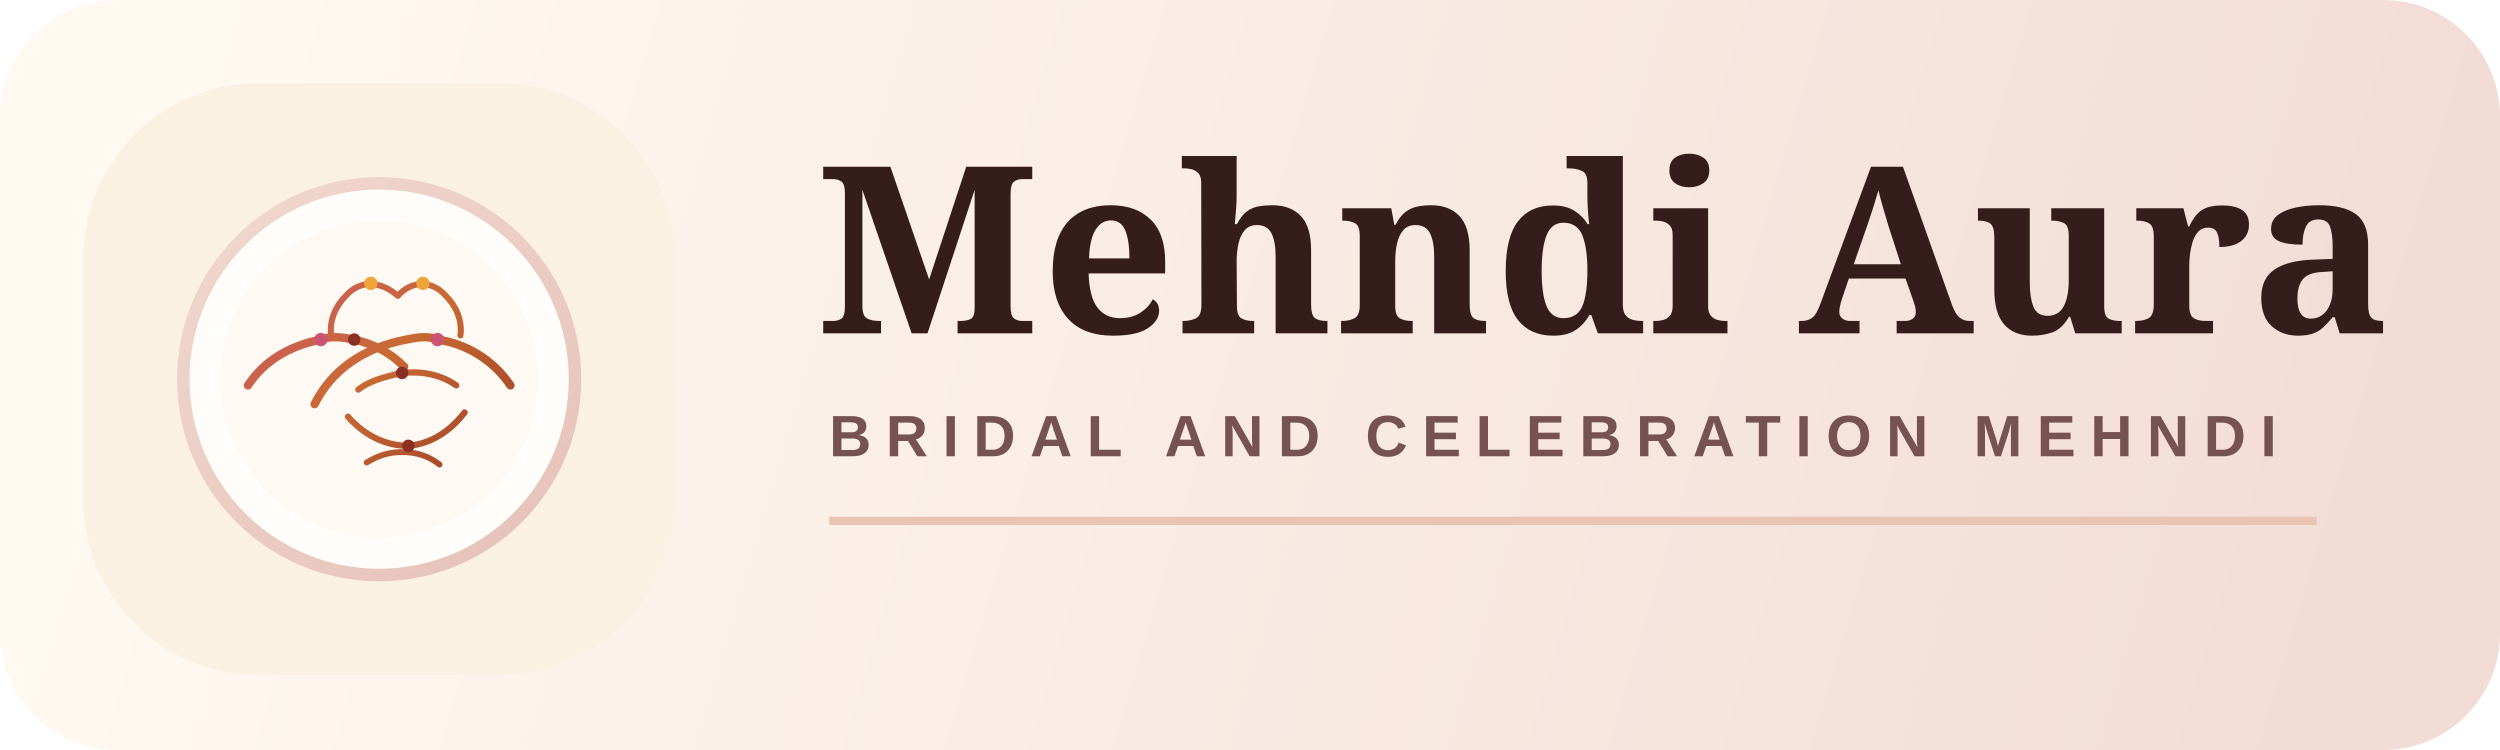
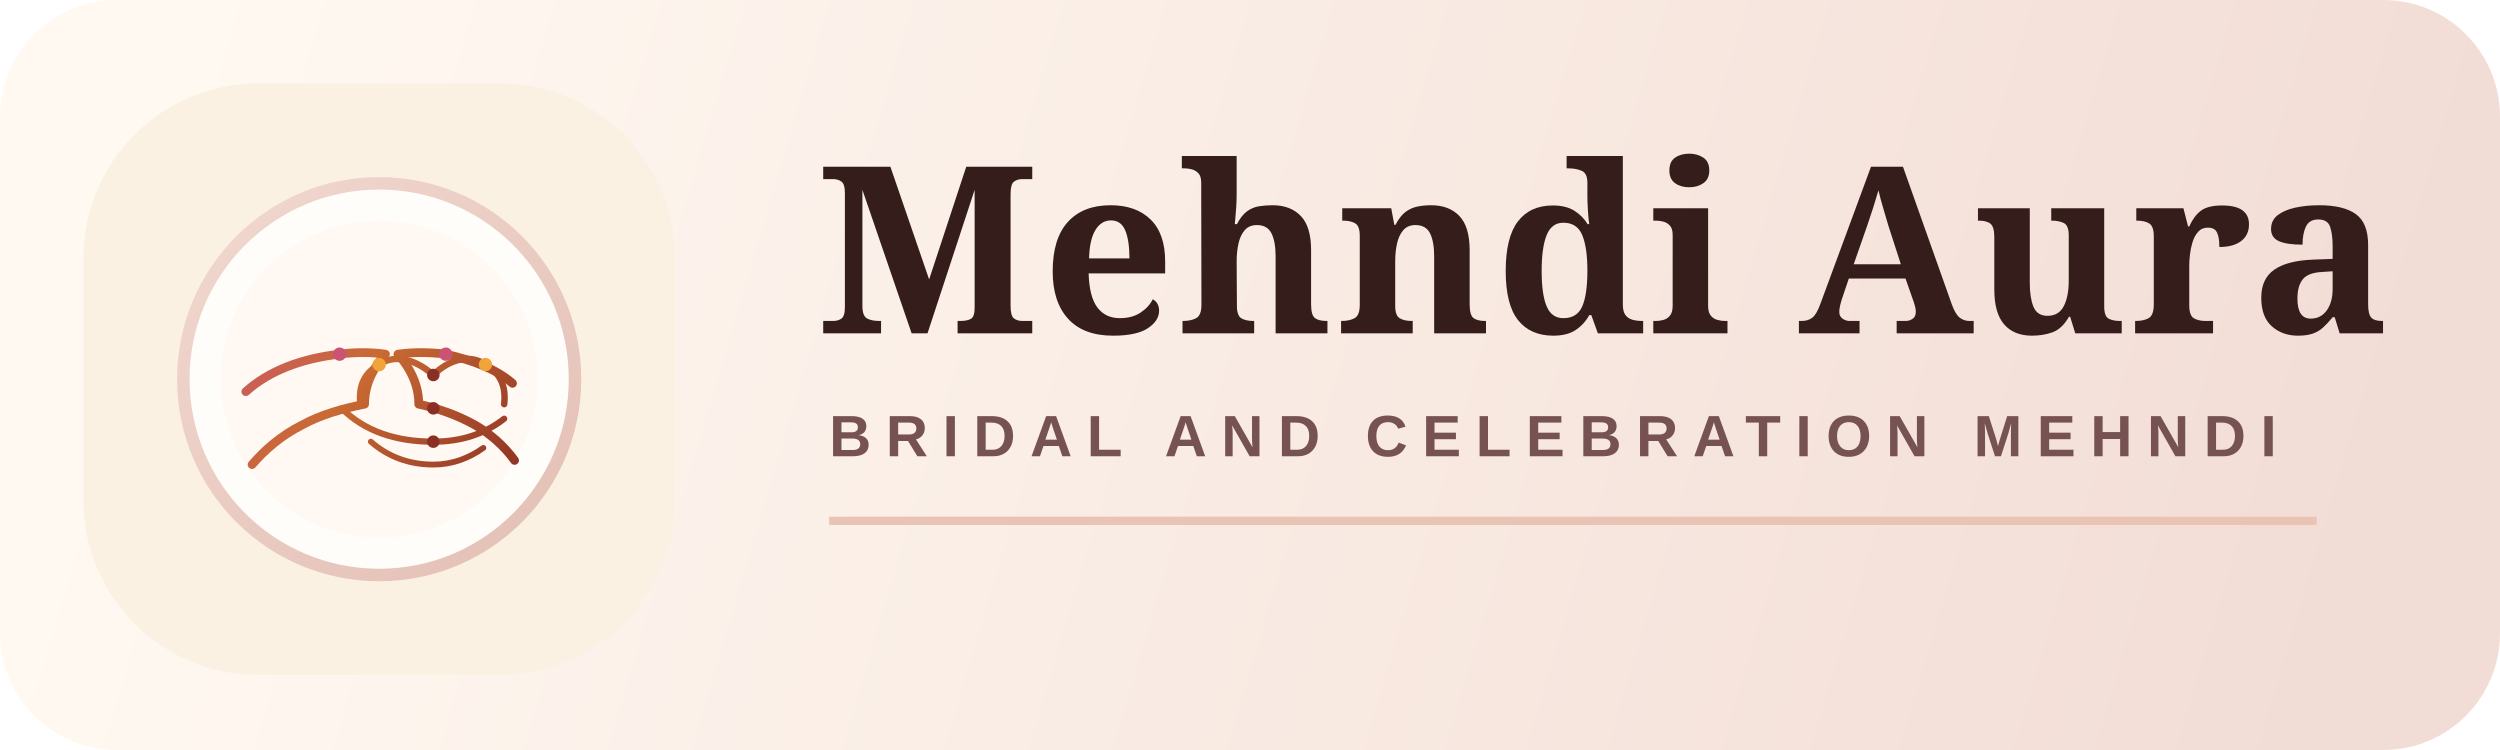
<svg xmlns="http://www.w3.org/2000/svg" width="1200" height="360" viewBox="0 0 1200 360" fill="none">
  <defs>
    <linearGradient id="bg" x1="86" y1="32" x2="1110" y2="336" gradientUnits="userSpaceOnUse">
      <stop stop-color="#FFF9F2" />
      <stop offset="0.58" stop-color="#F8E9E1" />
      <stop offset="1" stop-color="#F2DDD6" />
    </linearGradient>
-     <linearGradient id="ring" x1="96" y1="80" x2="268" y2="284" gradientUnits="userSpaceOnUse">
+     <linearGradient id="ring" x1="96" y1="86" x2="268" y2="282" gradientUnits="userSpaceOnUse">
      <stop stop-color="#F1D8CF" />
-       <stop offset="1" stop-color="#E5C1B8" />
+       <stop offset="1" stop-color="#E3BFB5" />
    </linearGradient>
-     <linearGradient id="ink" x1="118" y1="110" x2="256" y2="258" gradientUnits="userSpaceOnUse">
+     <linearGradient id="ink" x1="120" y1="124" x2="252" y2="234" gradientUnits="userSpaceOnUse">
      <stop stop-color="#CB5475" />
      <stop offset="0.45" stop-color="#C96A33" />
      <stop offset="1" stop-color="#8A2F24" />
    </linearGradient>
  </defs>
  <rect width="1200" height="360" rx="56" fill="url(#bg)" />
  <rect x="40" y="40" width="284" height="284" rx="84" fill="#FBF1E3" />
  <circle cx="182" cy="182" r="94" fill="#FFFDF9" stroke="url(#ring)" stroke-width="6" />
-   <circle cx="182" cy="182" r="76" fill="#FFF9F4" />
+   <circle cx="182" cy="182" r="76" fill="#FFF8F3" />
  <g stroke="url(#ink)" stroke-linecap="round" stroke-linejoin="round" fill="none">
-     <path d="M151 194C159 178 174 167 195 163C200 162 205 161 210 163C224 165 237 173 245 185" stroke-width="4" />
-     <path d="M119 185C127 173 139 166 154 163C159 161 165 162 170 163C179 165 187 169 194 176" stroke-width="4" />
-     <path d="M159 161C158 154 161 147 166 142C173 134 183 135 191 142C197 135 207 134 214 142C219 147 222 154 221 161" stroke-width="2.9" />
-     <path d="M172 187C177 183 184 181 193 179C203 178 212 180 219 185" stroke-width="3" />
-     <path d="M167 200C175 209 185 214 196 214C207 213 216 207 223 198" stroke-width="3" />
-     <path d="M176 222C181 219 186 217 193 217C200 217 206 219 211 223" stroke-width="2.8" />
+     <path d="M118 188C129 178 145 172 163 170C170 169 178 169 185 170C178 178 175 186 175 194C165 196 154 199 145 204C135 209 127 216 121 223" stroke-width="4.2" />
+     <path d="M246 184C238 177 227 173 214 170C206 169 198 169 191 170C198 178 201 186 201 194C210 196 219 199 228 204C235 208 242 214 247 221" stroke-width="4.2" />
+     <path d="M173 194C172 185 175 179 182 175C189 170 199 172 208 180C216 172 226 170 233 175C240 179 243 185 242 194" stroke-width="3.1" />
+     <path d="M164 196C175 207 190 212 208 212C222 212 233 208 242 201" stroke-width="3" />
+     <path d="M178 212C186 219 196 223 208 223C217 223 225 220 232 215" stroke-width="2.8" />
  </g>
  <g fill="#8A2F24">
-     <circle cx="170" cy="163" r="3" />
-     <circle cx="193" cy="179" r="3" />
-     <circle cx="196" cy="214" r="3" />
+     <circle cx="208" cy="180" r="3" />
+     <circle cx="208" cy="196" r="3" />
+     <circle cx="208" cy="212" r="3" />
  </g>
  <g fill="#CB5475">
-     <circle cx="154" cy="163" r="3.2" />
-     <circle cx="210" cy="163" r="3.2" />
+     <circle cx="163" cy="170" r="3.2" />
+     <circle cx="214" cy="170" r="3.2" />
  </g>
  <g fill="#EFA53A">
-     <circle cx="178" cy="136" r="3.2" />
-     <circle cx="203" cy="136" r="3.2" />
+     <circle cx="182" cy="175" r="3.2" />
+     <circle cx="233" cy="175" r="3.2" />
  </g>
  <text x="392" y="160" fill="#341D1B" font-family="'Cormorant Garamond', Georgia, serif" font-size="112" font-weight="700" letter-spacing="1.4">Mehndi Aura</text>
  <text x="398" y="219" fill="#765352" font-family="'Manrope', Arial, sans-serif" font-size="28" font-weight="600" letter-spacing="7">BRIDAL AND CELEBRATION MEHNDI</text>
  <path d="M398 250H1112" stroke="#E9C3B4" stroke-width="4" />
</svg>
